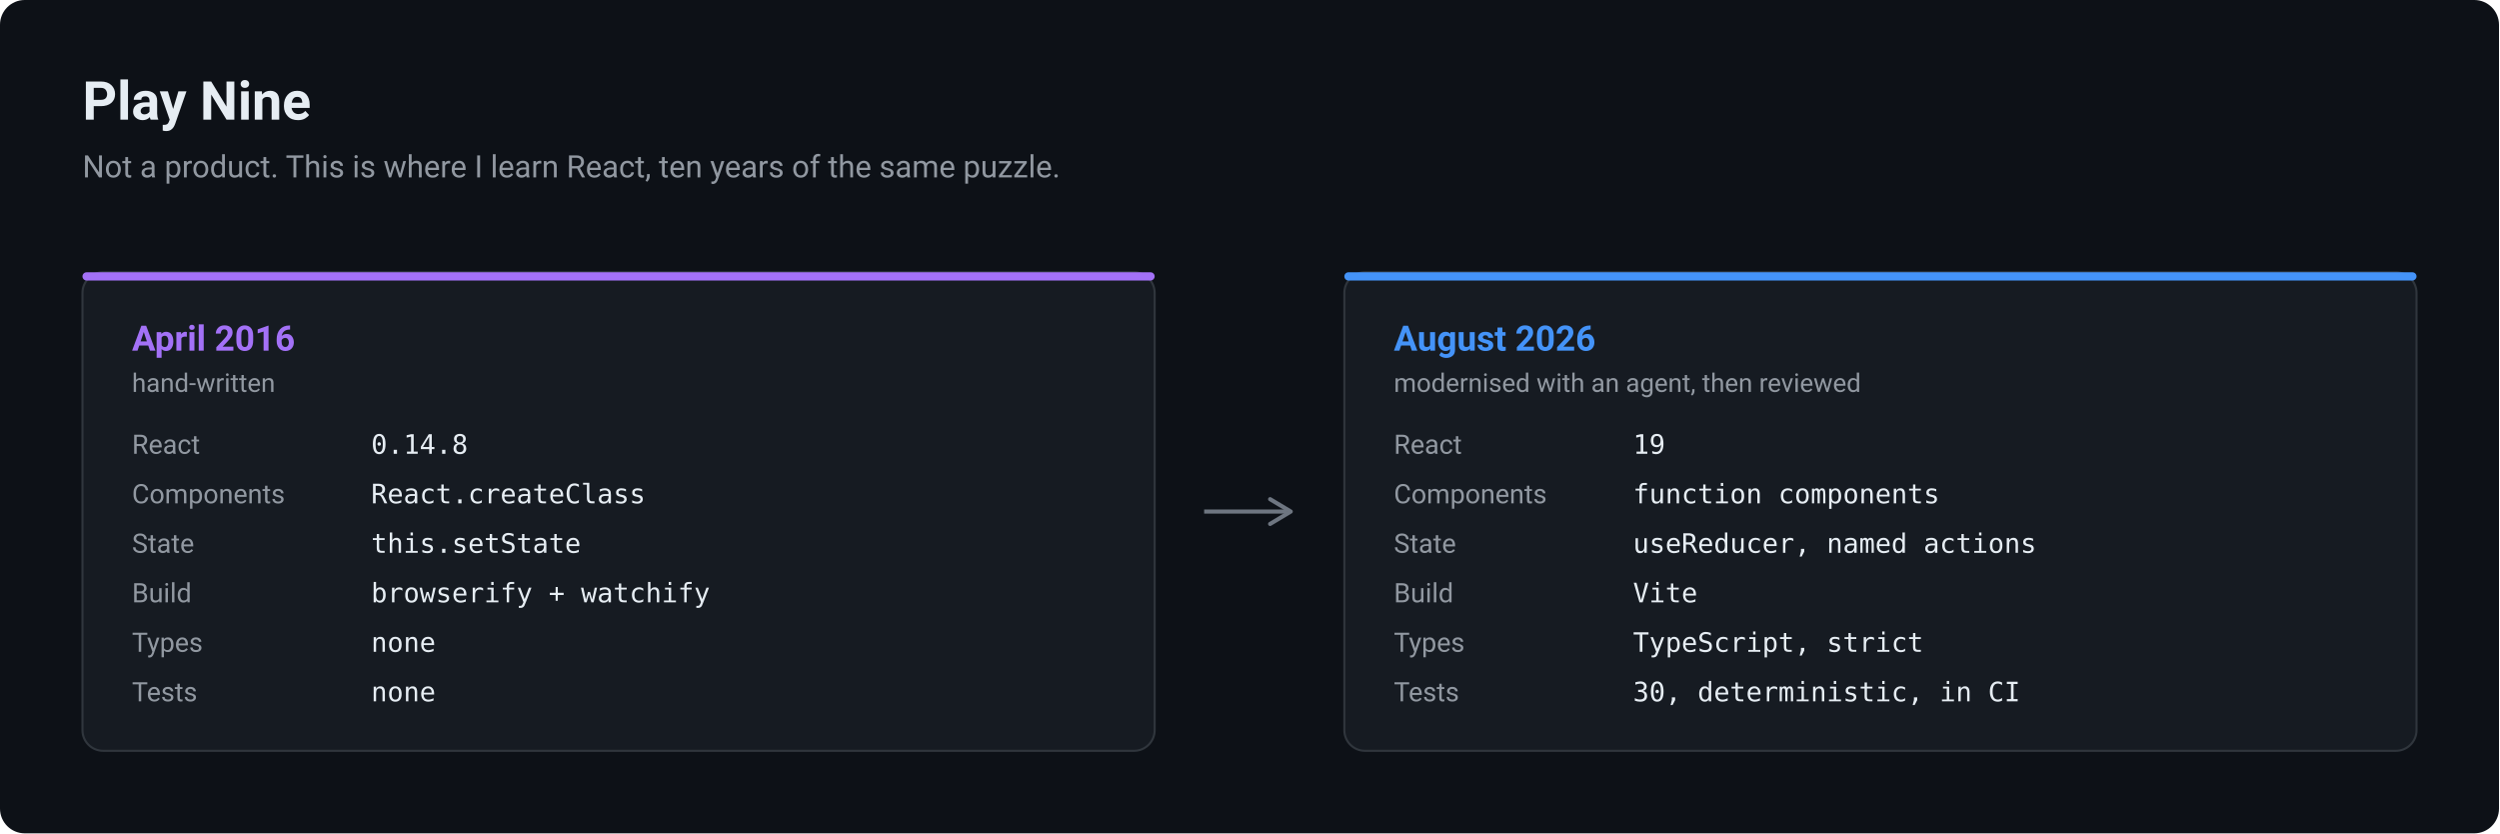
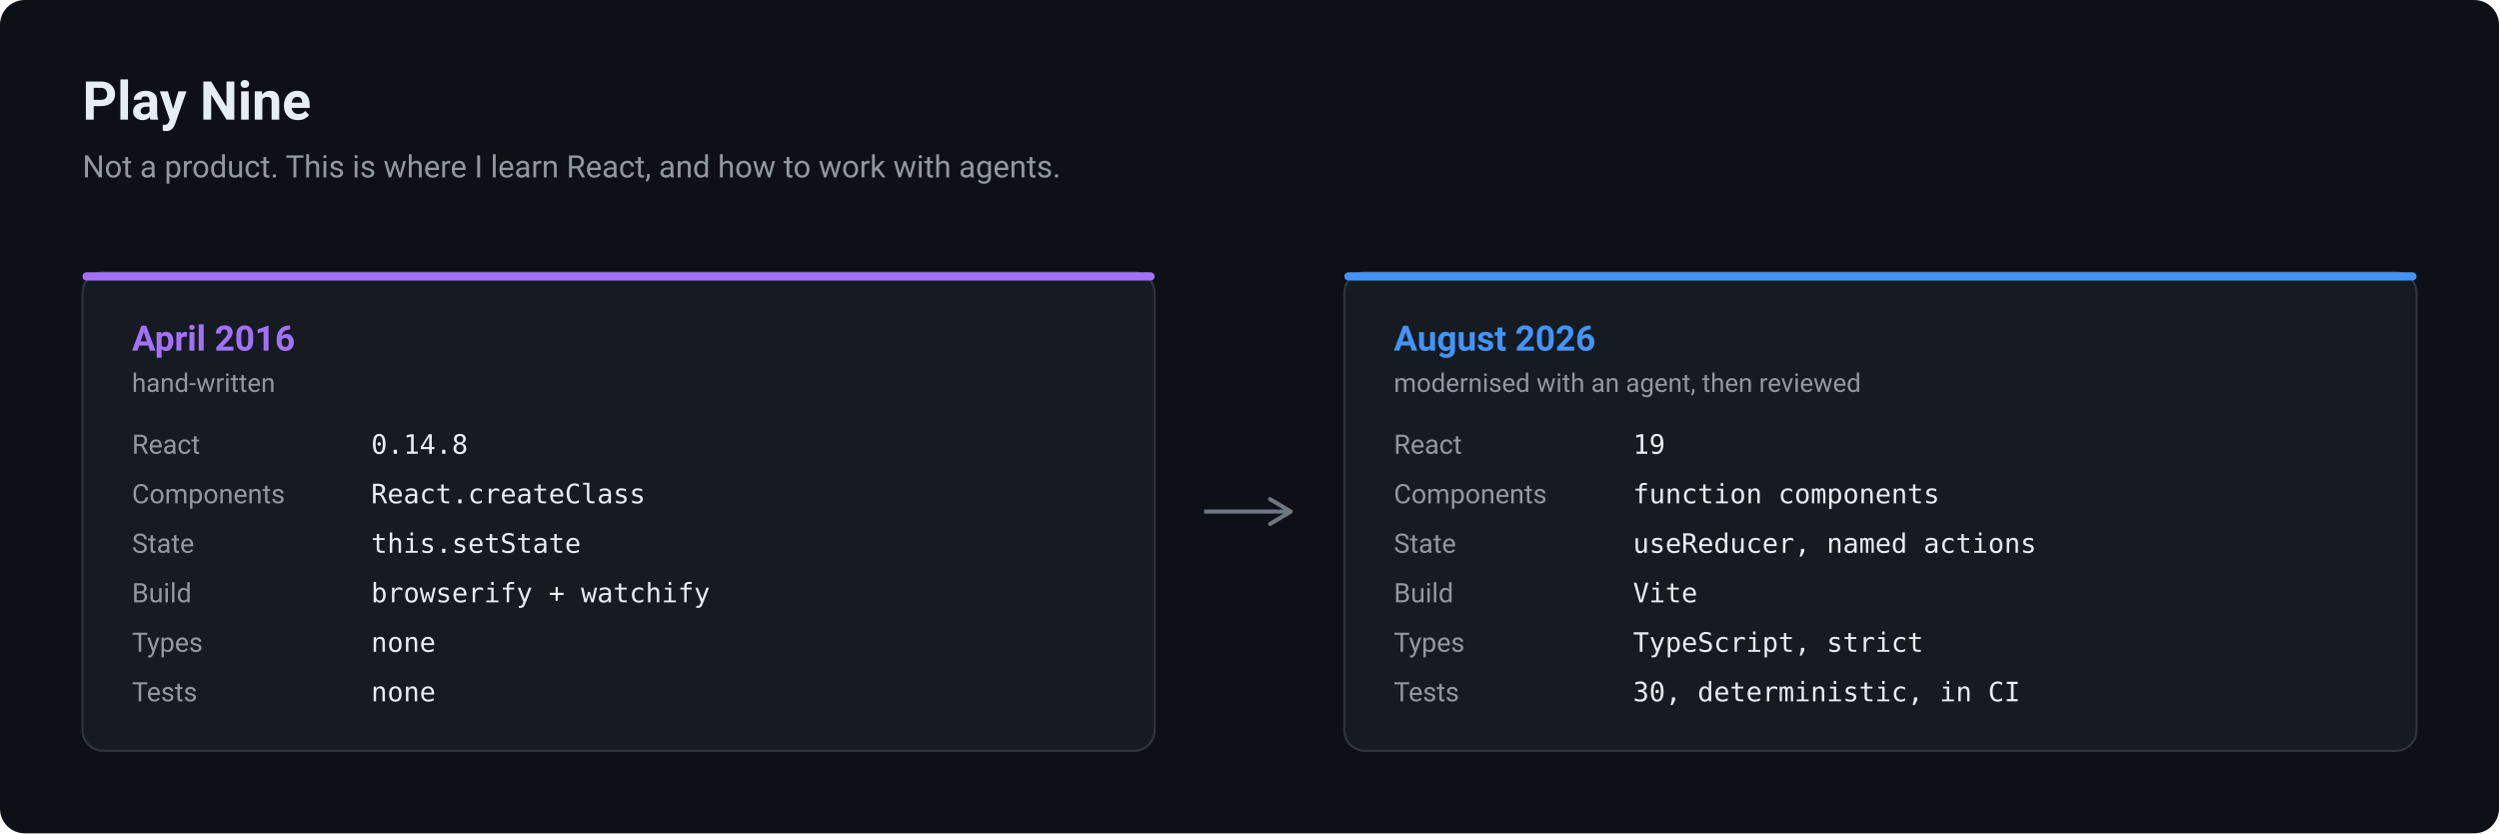
<svg xmlns="http://www.w3.org/2000/svg" width="1212" height="404" viewBox="0 0 1212 404" role="img" aria-label="Play Nine: the same puzzle in React 0.14 in 2016 and React 19 in 2026">
  <rect width="1212" height="404" rx="12" fill="#0d1117" />
  <text x="40" y="58" font-family="ui-sans-serif,-apple-system,BlinkMacSystemFont,'Segoe UI',Roboto,Helvetica,Arial,sans-serif" font-size="26" font-weight="700" fill="#e6edf3">Play Nine</text>
-   <text x="40" y="86" font-family="ui-sans-serif,-apple-system,BlinkMacSystemFont,'Segoe UI',Roboto,Helvetica,Arial,sans-serif" font-size="15" fill="#9198a1">Not a product. This is where I learn React, ten years of the same puzzle.</text>
+   <text x="40" y="86" font-family="ui-sans-serif,-apple-system,BlinkMacSystemFont,'Segoe UI',Roboto,Helvetica,Arial,sans-serif" font-size="15" fill="#9198a1">Not a product. This is where I learn React, and how to work with agents.</text>
  <rect x="40" y="132" width="520" height="232" rx="10" fill="#161b22" stroke="#30363d" />
  <rect x="40" y="132" width="520" height="4" rx="2" fill="#a371f7" />
  <text x="64" y="170" font-family="ui-sans-serif,-apple-system,BlinkMacSystemFont,'Segoe UI',Roboto,Helvetica,Arial,sans-serif" font-size="17" font-weight="700" fill="#a371f7">April 2016</text>
  <text x="64" y="190" font-family="ui-sans-serif,-apple-system,BlinkMacSystemFont,'Segoe UI',Roboto,Helvetica,Arial,sans-serif" font-size="12.5" fill="#9198a1">hand-written</text>
  <text x="64" y="220" font-family="ui-sans-serif,-apple-system,BlinkMacSystemFont,'Segoe UI',Roboto,Helvetica,Arial,sans-serif" font-size="13" fill="#9198a1">React</text>
  <text x="180" y="220" font-family="ui-monospace,SFMono-Regular,'SF Mono',Menlo,Consolas,monospace" font-size="13" fill="#e6edf3">0.14.8</text>
  <text x="64" y="244" font-family="ui-sans-serif,-apple-system,BlinkMacSystemFont,'Segoe UI',Roboto,Helvetica,Arial,sans-serif" font-size="13" fill="#9198a1">Components</text>
  <text x="180" y="244" font-family="ui-monospace,SFMono-Regular,'SF Mono',Menlo,Consolas,monospace" font-size="13" fill="#e6edf3">React.createClass</text>
  <text x="64" y="268" font-family="ui-sans-serif,-apple-system,BlinkMacSystemFont,'Segoe UI',Roboto,Helvetica,Arial,sans-serif" font-size="13" fill="#9198a1">State</text>
  <text x="180" y="268" font-family="ui-monospace,SFMono-Regular,'SF Mono',Menlo,Consolas,monospace" font-size="13" fill="#e6edf3">this.setState</text>
  <text x="64" y="292" font-family="ui-sans-serif,-apple-system,BlinkMacSystemFont,'Segoe UI',Roboto,Helvetica,Arial,sans-serif" font-size="13" fill="#9198a1">Build</text>
  <text x="180" y="292" font-family="ui-monospace,SFMono-Regular,'SF Mono',Menlo,Consolas,monospace" font-size="13" fill="#e6edf3">browserify + watchify</text>
  <text x="64" y="316" font-family="ui-sans-serif,-apple-system,BlinkMacSystemFont,'Segoe UI',Roboto,Helvetica,Arial,sans-serif" font-size="13" fill="#9198a1">Types</text>
  <text x="180" y="316" font-family="ui-monospace,SFMono-Regular,'SF Mono',Menlo,Consolas,monospace" font-size="13" fill="#e6edf3">none</text>
  <text x="64" y="340" font-family="ui-sans-serif,-apple-system,BlinkMacSystemFont,'Segoe UI',Roboto,Helvetica,Arial,sans-serif" font-size="13" fill="#9198a1">Tests</text>
  <text x="180" y="340" font-family="ui-monospace,SFMono-Regular,'SF Mono',Menlo,Consolas,monospace" font-size="13" fill="#e6edf3">none</text>
  <rect x="652" y="132" width="520" height="232" rx="10" fill="#161b22" stroke="#30363d" />
  <rect x="652" y="132" width="520" height="4" rx="2" fill="#4493f8" />
  <text x="676" y="170" font-family="ui-sans-serif,-apple-system,BlinkMacSystemFont,'Segoe UI',Roboto,Helvetica,Arial,sans-serif" font-size="17" font-weight="700" fill="#4493f8">August 2026</text>
  <text x="676" y="190" font-family="ui-sans-serif,-apple-system,BlinkMacSystemFont,'Segoe UI',Roboto,Helvetica,Arial,sans-serif" font-size="12.5" fill="#9198a1">modernised with an agent, then reviewed</text>
  <text x="676" y="220" font-family="ui-sans-serif,-apple-system,BlinkMacSystemFont,'Segoe UI',Roboto,Helvetica,Arial,sans-serif" font-size="13" fill="#9198a1">React</text>
  <text x="792" y="220" font-family="ui-monospace,SFMono-Regular,'SF Mono',Menlo,Consolas,monospace" font-size="13" fill="#e6edf3">19</text>
  <text x="676" y="244" font-family="ui-sans-serif,-apple-system,BlinkMacSystemFont,'Segoe UI',Roboto,Helvetica,Arial,sans-serif" font-size="13" fill="#9198a1">Components</text>
  <text x="792" y="244" font-family="ui-monospace,SFMono-Regular,'SF Mono',Menlo,Consolas,monospace" font-size="13" fill="#e6edf3">function components</text>
  <text x="676" y="268" font-family="ui-sans-serif,-apple-system,BlinkMacSystemFont,'Segoe UI',Roboto,Helvetica,Arial,sans-serif" font-size="13" fill="#9198a1">State</text>
  <text x="792" y="268" font-family="ui-monospace,SFMono-Regular,'SF Mono',Menlo,Consolas,monospace" font-size="13" fill="#e6edf3">useReducer, named actions</text>
  <text x="676" y="292" font-family="ui-sans-serif,-apple-system,BlinkMacSystemFont,'Segoe UI',Roboto,Helvetica,Arial,sans-serif" font-size="13" fill="#9198a1">Build</text>
  <text x="792" y="292" font-family="ui-monospace,SFMono-Regular,'SF Mono',Menlo,Consolas,monospace" font-size="13" fill="#e6edf3">Vite</text>
  <text x="676" y="316" font-family="ui-sans-serif,-apple-system,BlinkMacSystemFont,'Segoe UI',Roboto,Helvetica,Arial,sans-serif" font-size="13" fill="#9198a1">Types</text>
  <text x="792" y="316" font-family="ui-monospace,SFMono-Regular,'SF Mono',Menlo,Consolas,monospace" font-size="13" fill="#e6edf3">TypeScript, strict</text>
  <text x="676" y="340" font-family="ui-sans-serif,-apple-system,BlinkMacSystemFont,'Segoe UI',Roboto,Helvetica,Arial,sans-serif" font-size="13" fill="#9198a1">Tests</text>
  <text x="792" y="340" font-family="ui-monospace,SFMono-Regular,'SF Mono',Menlo,Consolas,monospace" font-size="13" fill="#e6edf3">30, deterministic, in CI</text>
  <path d="M 584.0 248.0 L 624.0 248.0" stroke="#6e7681" stroke-width="2" fill="none" />
  <path d="M 616.0 242.0 L 626.0 248.0 L 616.0 254.0" stroke="#6e7681" stroke-width="2" fill="none" stroke-linejoin="round" stroke-linecap="round" />
</svg>
